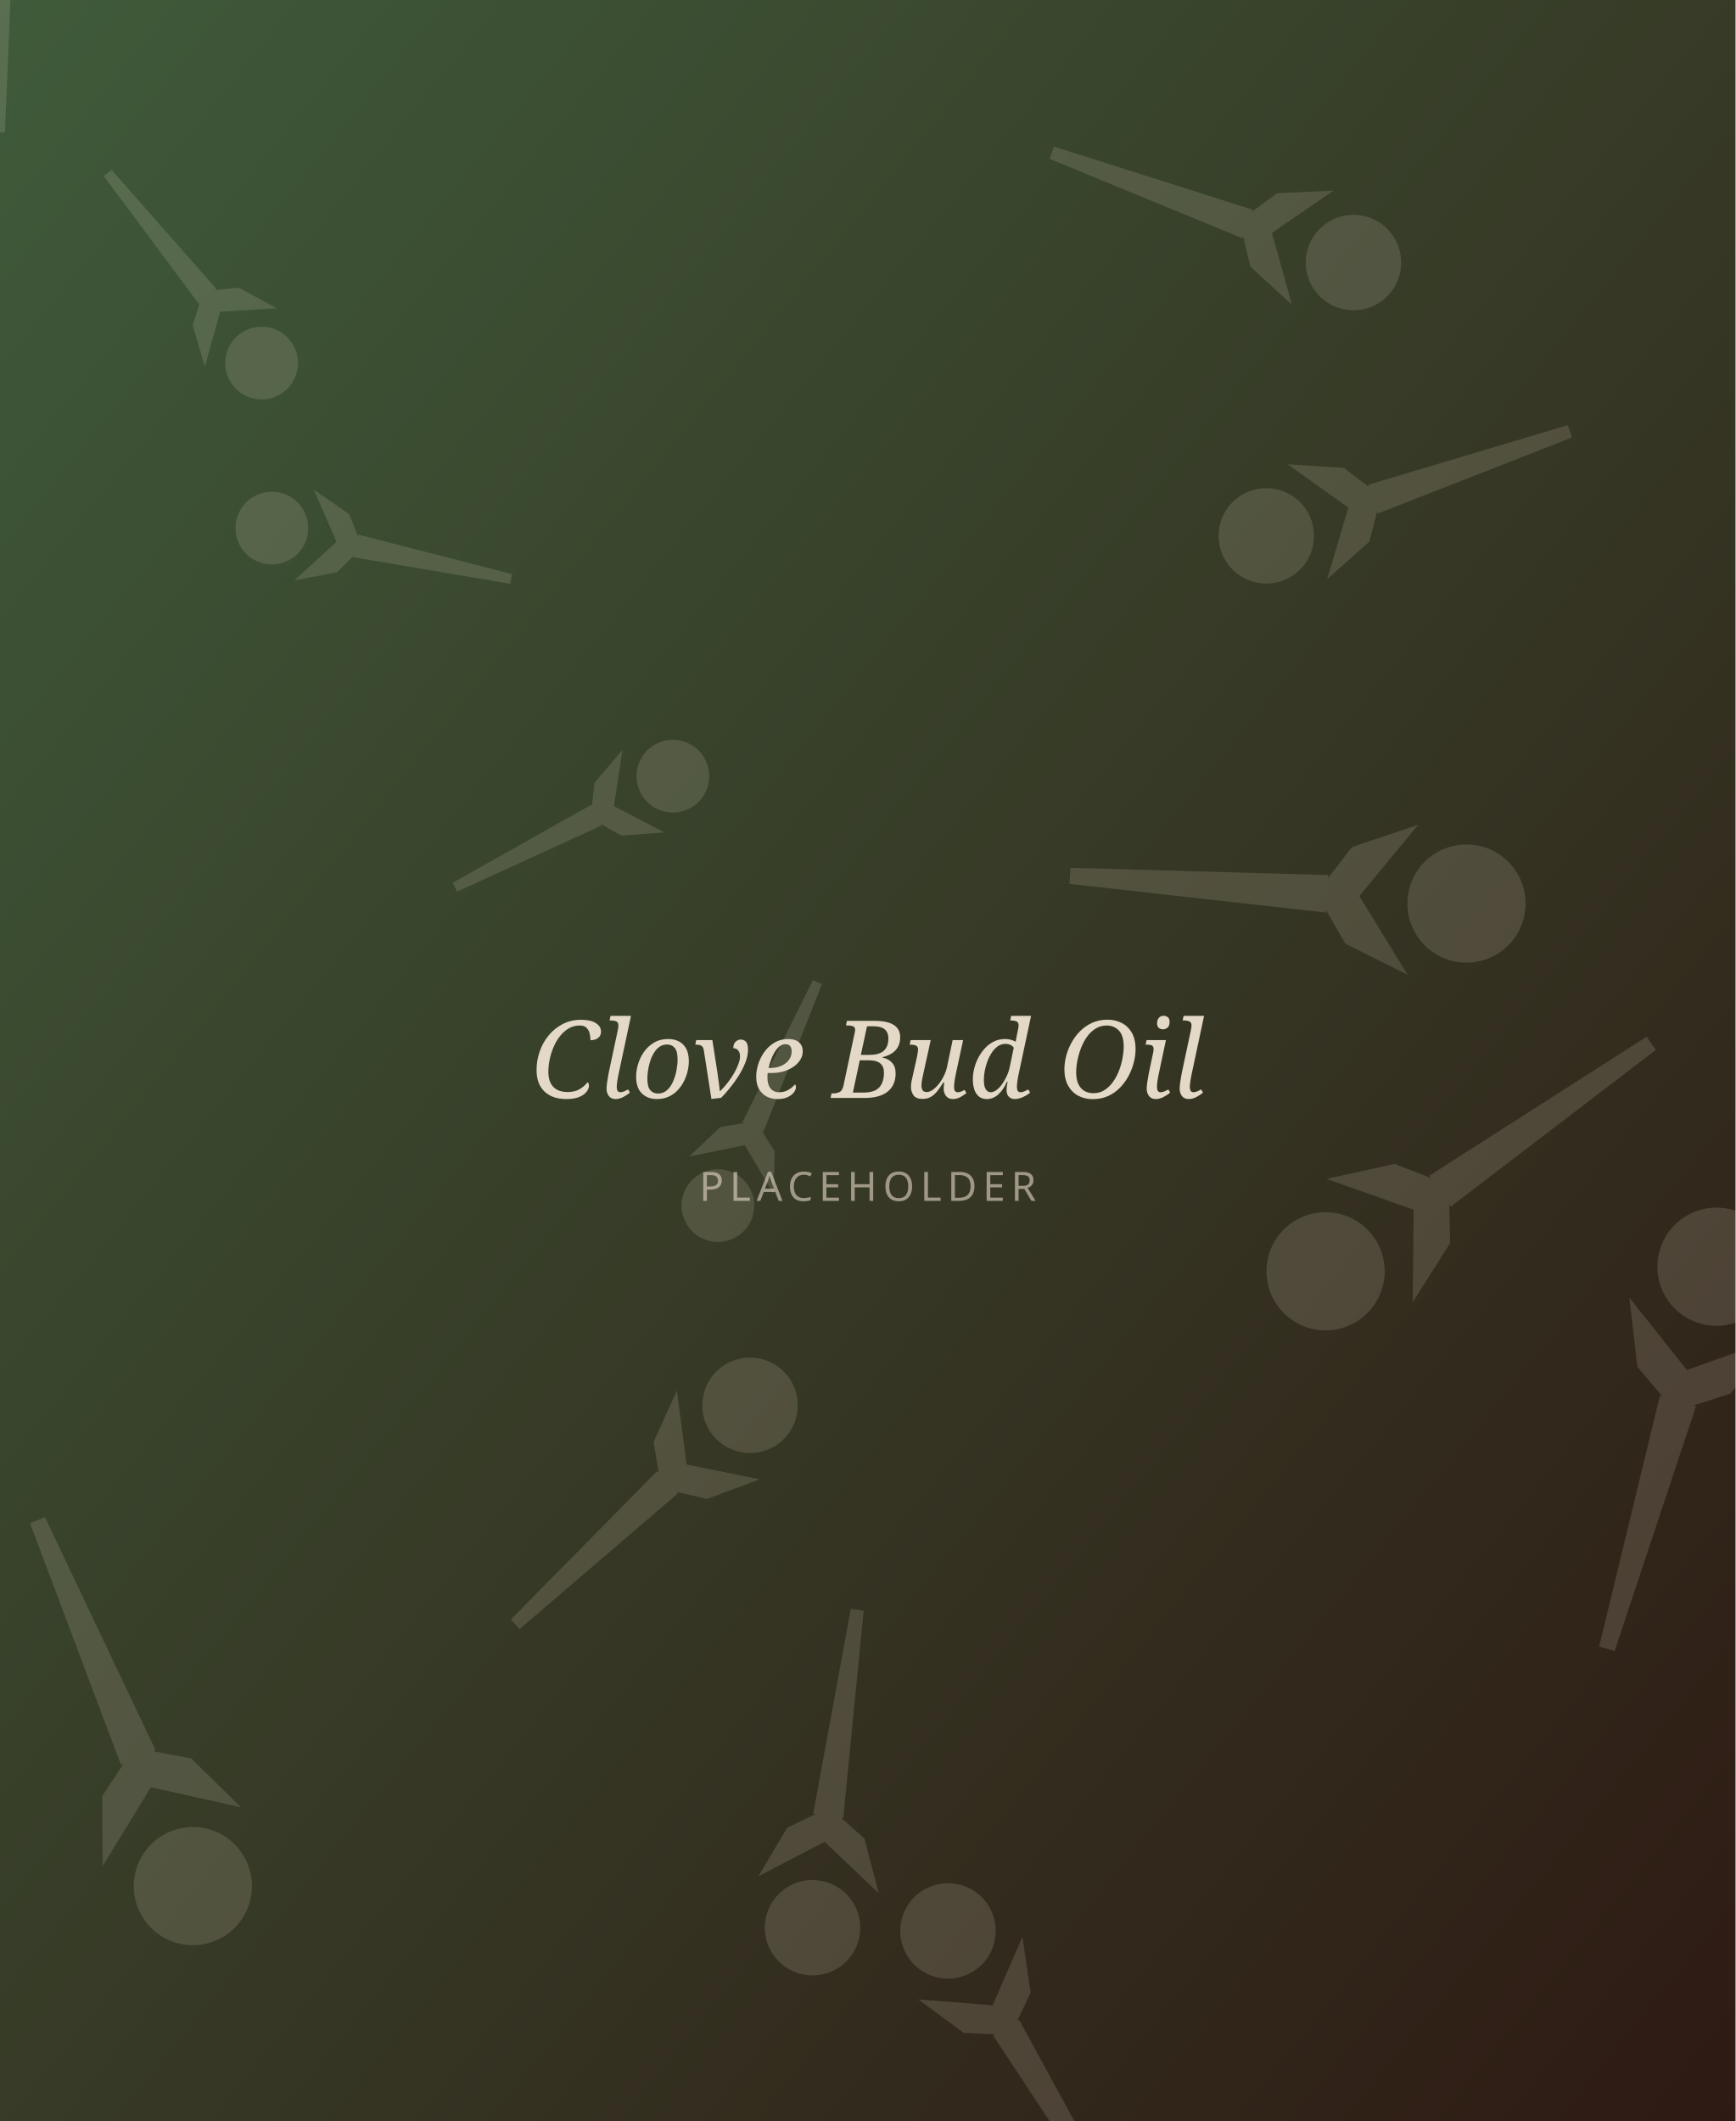
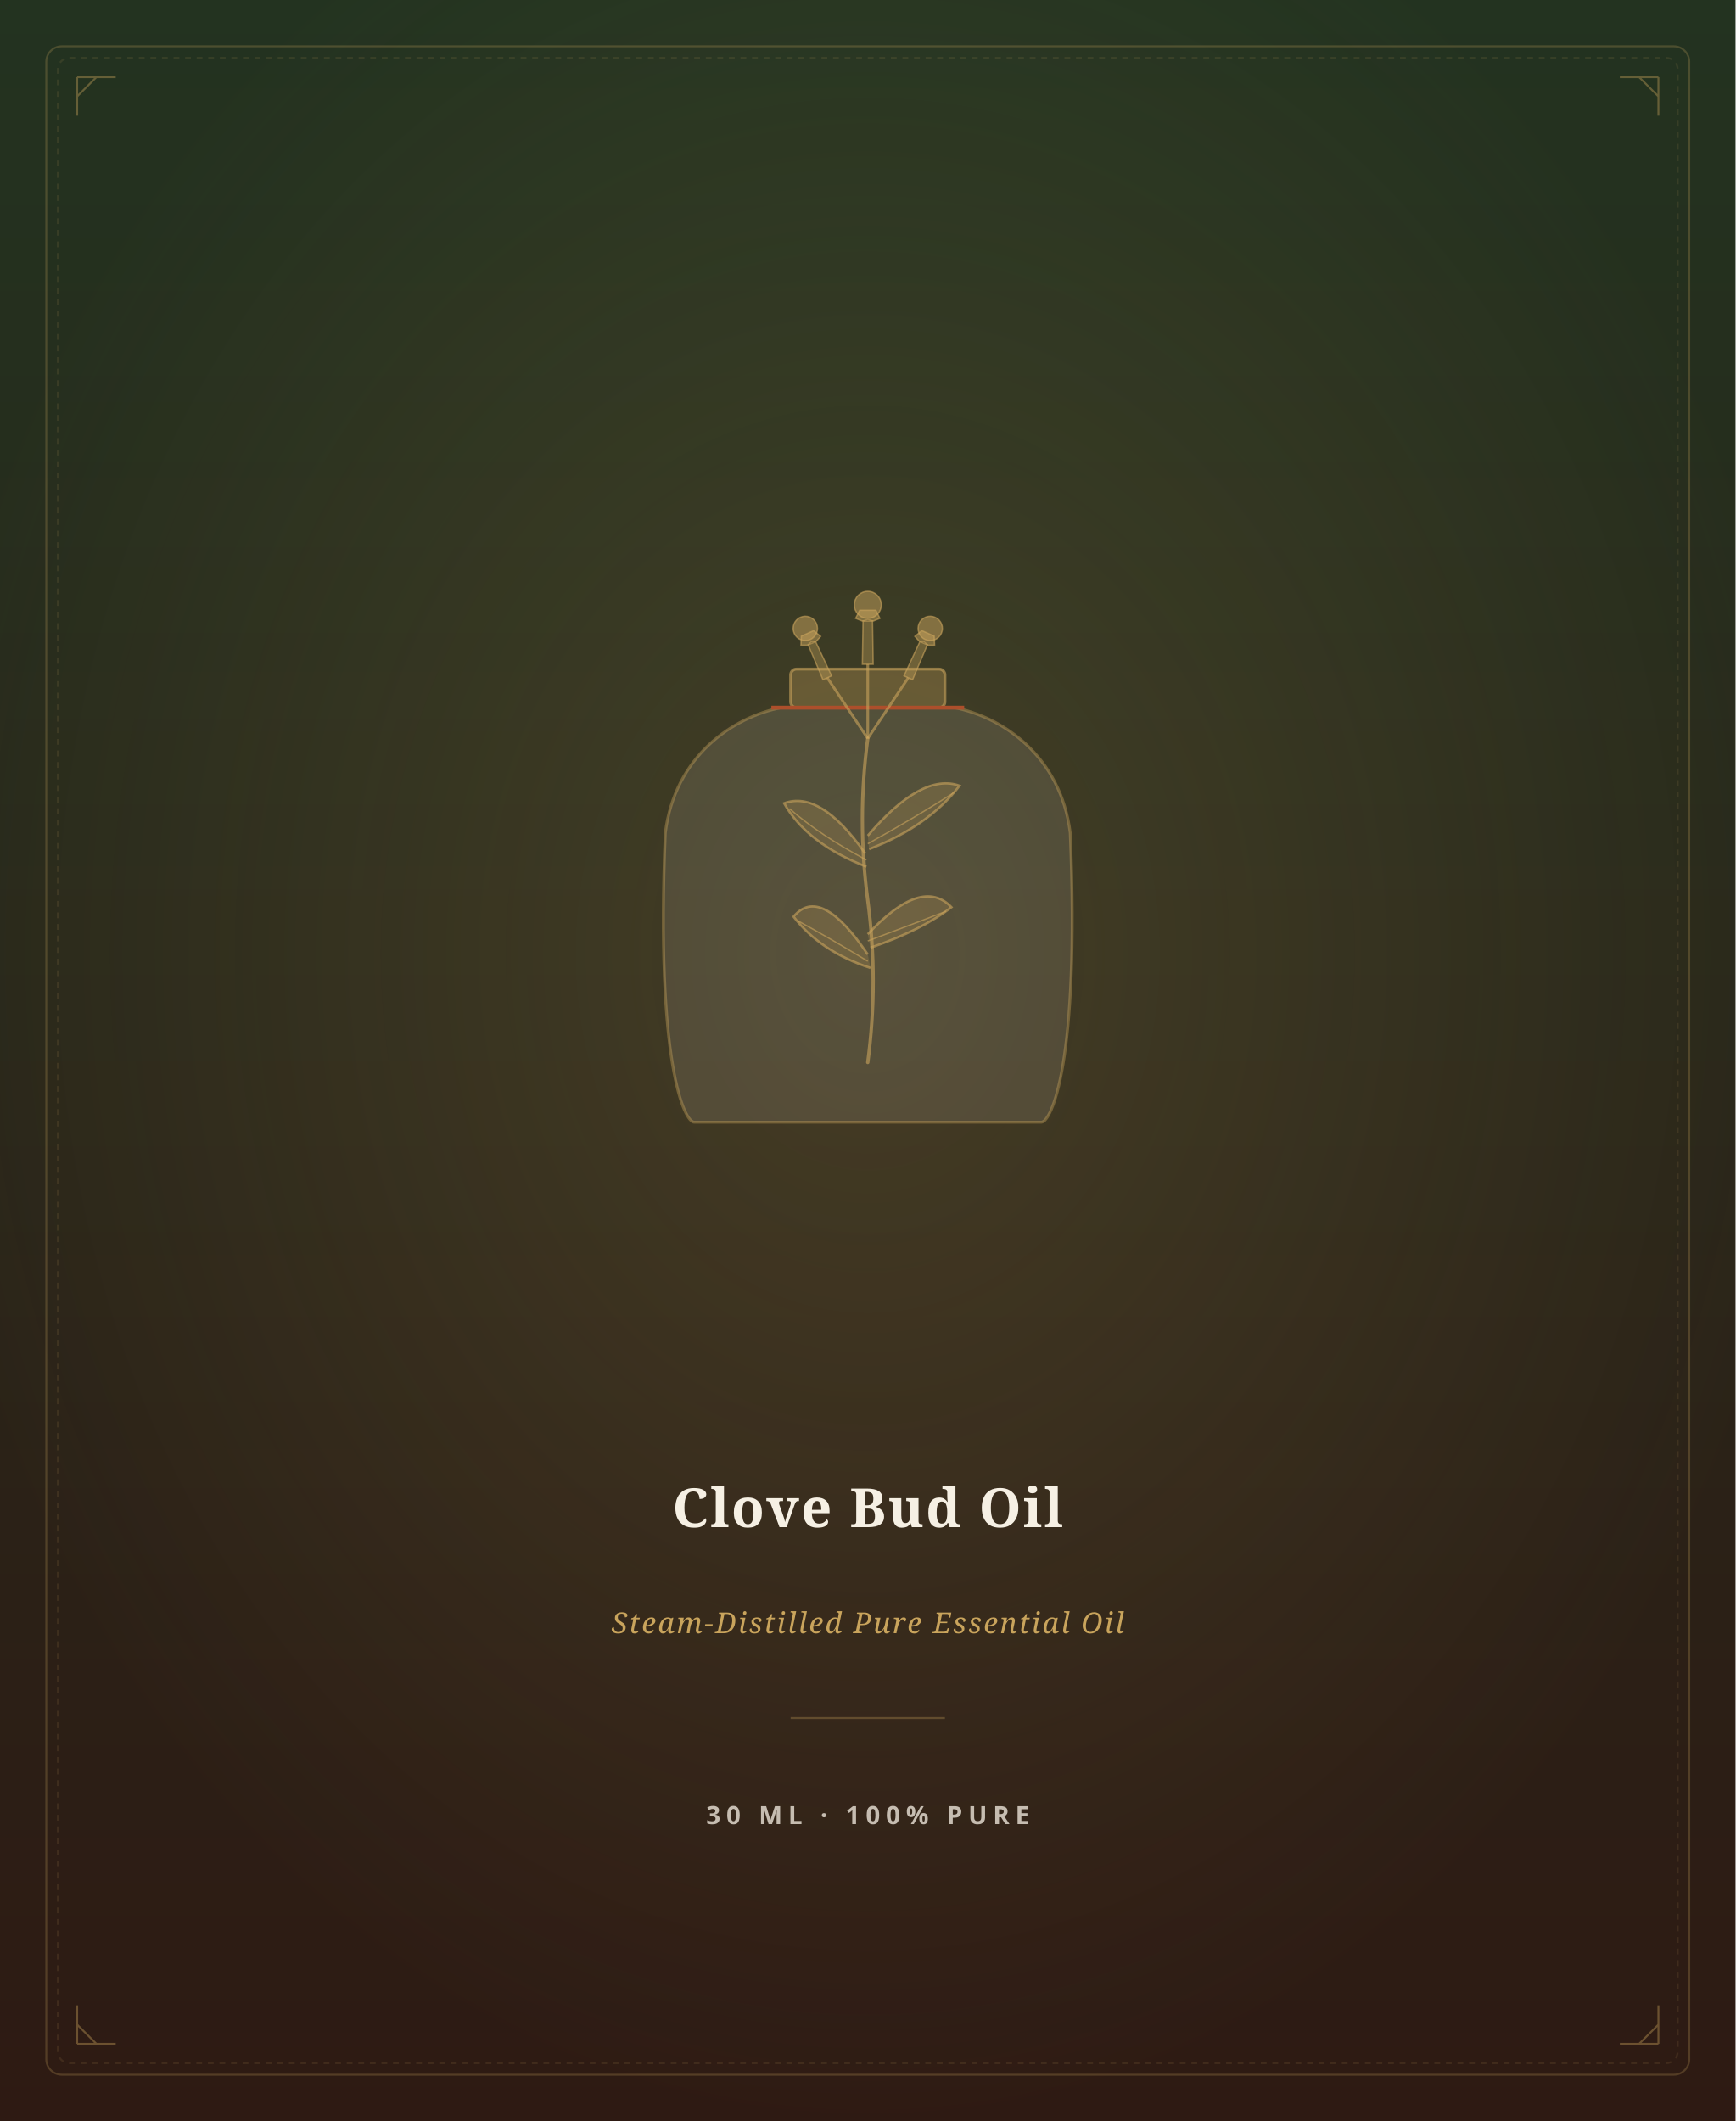
<svg xmlns="http://www.w3.org/2000/svg" width="900" height="1100" viewBox="0 0 900 1100">
  <defs>
-     <linearGradient id="g" x1="0" y1="0" x2="1" y2="1">
-       <stop offset="0" stop-color="#3F5B3A" />
-       <stop offset="1" stop-color="#2E1A13" />
+     <linearGradient id="bg" x1="0" y1="0" x2="0" y2="1">
+       <stop offset="0%" stop-color="#233320" />
+       <stop offset="100%" stop-color="#2E1A13" />
    </linearGradient>
+     <radialGradient id="glow" cx="50%" cy="45%" r="55%">
+       <stop offset="0%" stop-color="#C9A45C" stop-opacity="0.18" />
+       <stop offset="100%" stop-color="#C9A45C" stop-opacity="0" />
+     </radialGradient>
  </defs>
-   <rect width="900" height="1100" fill="url(#g)" />
-   <g transform="translate(0 0) rotate(0) scale(1.714286)" fill="#E4D9C6" opacity="0.16">
-     <circle cx="0" cy="-34" r="11" />
-     <path d="M-14 -24 L0 -14 L14 -24 L9 -12 L0 -6 L-9 -12 Z" />
-     <path d="M-3.5 -8 L3.5 -8 L1.5 40 L-1.5 40 Z" />
+   <rect width="900" height="1100" fill="url(#bg)" />
+   <rect width="900" height="1100" fill="url(#glow)" />
+   <rect x="24" y="24" width="852" height="1052" rx="8" fill="none" stroke="#C9A45C" stroke-opacity="0.25" stroke-width="1" />
+   <rect x="30" y="30" width="840" height="1040" rx="6" fill="none" stroke="#C9A45C" stroke-opacity="0.12" stroke-width="1" stroke-dasharray="3,3" />
+   <path d="M 40 50 L 50 40 M 40 40 L 60 40 M 40 40 L 40 60" stroke="#C9A45C" stroke-opacity="0.4" stroke-width="1" fill="none" />
+   <path d="M 860 50 L 850 40 M 860 40 L 840 40 M 860 40 L 860 60" stroke="#C9A45C" stroke-opacity="0.4" stroke-width="1" fill="none" />
+   <path d="M 40 1050 L 50 1060 M 40 1060 L 60 1060 M 40 1060 L 40 1040" stroke="#C9A45C" stroke-opacity="0.4" stroke-width="1" fill="none" />
+   <path d="M 860 1050 L 850 1060 M 860 1060 L 840 1060 M 860 1060 L 860 1040" stroke="#C9A45C" stroke-opacity="0.4" stroke-width="1" fill="none" />
+   <g transform="translate(450, 462)">
+     <path d="M -90 120 C -95 120, -110 90, -105 -30 C -100 -70, -70 -90, -45 -95 L 45 -95 C 70 -90, 100 -70, 105 -30 C 110 90, 95 120, 90 120 Z" fill="#EFE6D3" fill-opacity="0.12" stroke="#C9A45C" stroke-opacity="0.4" stroke-width="1.5" />
+     <rect x="-40" y="-115" width="80" height="20" rx="3" fill="#C9A45C" fill-opacity="0.3" stroke="#C9A45C" stroke-opacity="0.6" stroke-width="1.5" />
+     <line x1="-50" y1="-95" x2="50" y2="-95" stroke="#AD4F2B" stroke-width="2" />
+     <g transform="translate(0 5) rotate(0) scale(0.7)" stroke="#C9A45C" stroke-opacity="0.6" fill="none">
+       <path d="M 0 120 Q 8 60 0 0 Q -8 -60 0 -120" stroke-width="2.5" stroke-linecap="round" />
+       <path d="M 2 50 Q -35 38 -55 12 Q -35 -12 0 40" stroke-width="1.75" fill="#C9A45C" fill-opacity="0.21" />
+       <path d="M 0 45 Q -28 28 -52 15" stroke-width="1" />
+       <path d="M 2 35 Q 40 22 62 5 Q 40 -18 0 25" stroke-width="1.75" fill="#C9A45C" fill-opacity="0.21" />
+       <path d="M 0 30 Q 32 18 58 8" stroke-width="1" />
+       <path d="M -1 -25 Q -45 -42 -62 -72 Q -35 -82 -2 -35" stroke-width="1.75" fill="#C9A45C" fill-opacity="0.21" />
+       <path d="M -1 -30 Q -35 -48 -58 -68" stroke-width="1" />
+       <path d="M 1 -38 Q 45 -55 68 -85 Q 40 -95 0 -48" stroke-width="1.75" fill="#C9A45C" fill-opacity="0.21" />
+       <path d="M 0 -42 Q 36 -62 64 -80" stroke-width="1" />
+       <path d="M 0 -120 L -30 -165" stroke-width="2" />
+       <path d="M 0 -120 L 0 -175" stroke-width="2" />
+       <path d="M 0 -120 L 30 -165" stroke-width="2" />
+       <g transform="translate(-30, -165) rotate(-24)">
+         <path d="M -3.5 0 L 3.5 0 L 3 -28 L -3 -28 Z" fill="#C9A45C" fill-opacity="0.36" stroke-width="1" />
+         <path d="M -8 -30 L -3.5 -28 L 0 -29 L 3.5 -28 L 8 -30 L 5 -36 L -5 -36 Z" fill="#C9A45C" fill-opacity="0.48" />
+         <circle cx="0" cy="-40" r="9" fill="#C9A45C" fill-opacity="0.51" stroke-width="1" />
+       </g>
+       <g transform="translate(0, -175)">
+         <path d="M -4 0 L 4 0 L 3.5 -32 L -3.5 -32 Z" fill="#C9A45C" fill-opacity="0.36" stroke-width="1" />
+         <path d="M -9 -34 L -4 -32 L 0 -33 L 4 -32 L 9 -34 L 6 -40 L -6 -40 Z" fill="#C9A45C" fill-opacity="0.48" />
+         <circle cx="0" cy="-44" r="10" fill="#C9A45C" fill-opacity="0.51" stroke-width="1" />
+       </g>
+       <g transform="translate(30, -165) rotate(24)">
+         <path d="M -3.5 0 L 3.5 0 L 3 -28 L -3 -28 Z" fill="#C9A45C" fill-opacity="0.36" stroke-width="1" />
+         <path d="M -8 -30 L -3.5 -28 L 0 -29 L 3.5 -28 L 8 -30 L 5 -36 L -5 -36 Z" fill="#C9A45C" fill-opacity="0.48" />
+         <circle cx="0" cy="-40" r="9" fill="#C9A45C" fill-opacity="0.51" stroke-width="1" />
+       </g>
+     </g>
  </g>
-   <g transform="translate(333 781) rotate(47) scale(2.25)" fill="#E4D9C6" opacity="0.16">
-     <circle cx="0" cy="-34" r="11" />
-     <path d="M-14 -24 L0 -14 L14 -24 L9 -12 L0 -6 L-9 -12 Z" />
-     <path d="M-3.5 -8 L3.5 -8 L1.5 40 L-1.5 40 Z" />
-   </g>
-   <g transform="translate(666 462) rotate(94) scale(2.785714)" fill="#E4D9C6" opacity="0.16">
-     <circle cx="0" cy="-34" r="11" />
-     <path d="M-14 -24 L0 -14 L14 -24 L9 -12 L0 -6 L-9 -12 Z" />
-     <path d="M-3.5 -8 L3.5 -8 L1.5 40 L-1.5 40 Z" />
-   </g>
-   <g transform="translate(99 143) rotate(141) scale(1.714286)" fill="#E4D9C6" opacity="0.16">
-     <circle cx="0" cy="-34" r="11" />
-     <path d="M-14 -24 L0 -14 L14 -24 L9 -12 L0 -6 L-9 -12 Z" />
-     <path d="M-3.5 -8 L3.5 -8 L1.5 40 L-1.5 40 Z" />
-   </g>
-   <g transform="translate(432 924) rotate(188) scale(2.25)" fill="#E4D9C6" opacity="0.16">
-     <circle cx="0" cy="-34" r="11" />
-     <path d="M-14 -24 L0 -14 L14 -24 L9 -12 L0 -6 L-9 -12 Z" />
-     <path d="M-3.5 -8 L3.5 -8 L1.5 40 L-1.5 40 Z" />
-   </g>
-   <g transform="translate(765 605) rotate(235) scale(2.785714)" fill="#E4D9C6" opacity="0.16">
-     <circle cx="0" cy="-34" r="11" />
-     <path d="M-14 -24 L0 -14 L14 -24 L9 -12 L0 -6 L-9 -12 Z" />
-     <path d="M-3.5 -8 L3.5 -8 L1.5 40 L-1.5 40 Z" />
-   </g>
-   <g transform="translate(198 286) rotate(282) scale(1.714286)" fill="#E4D9C6" opacity="0.16">
-     <circle cx="0" cy="-34" r="11" />
-     <path d="M-14 -24 L0 -14 L14 -24 L9 -12 L0 -6 L-9 -12 Z" />
-     <path d="M-3.5 -8 L3.5 -8 L1.5 40 L-1.5 40 Z" />
-   </g>
-   <g transform="translate(531 1067) rotate(329) scale(2.25)" fill="#E4D9C6" opacity="0.16">
-     <circle cx="0" cy="-34" r="11" />
-     <path d="M-14 -24 L0 -14 L14 -24 L9 -12 L0 -6 L-9 -12 Z" />
-     <path d="M-3.5 -8 L3.5 -8 L1.5 40 L-1.5 40 Z" />
-   </g>
-   <g transform="translate(864 748) rotate(16) scale(2.785714)" fill="#E4D9C6" opacity="0.16">
-     <circle cx="0" cy="-34" r="11" />
-     <path d="M-14 -24 L0 -14 L14 -24 L9 -12 L0 -6 L-9 -12 Z" />
-     <path d="M-3.5 -8 L3.5 -8 L1.5 40 L-1.5 40 Z" />
-   </g>
-   <g transform="translate(297 429) rotate(63) scale(1.714286)" fill="#E4D9C6" opacity="0.16">
-     <circle cx="0" cy="-34" r="11" />
-     <path d="M-14 -24 L0 -14 L14 -24 L9 -12 L0 -6 L-9 -12 Z" />
-     <path d="M-3.5 -8 L3.5 -8 L1.5 40 L-1.5 40 Z" />
-   </g>
-   <g transform="translate(630 110) rotate(110) scale(2.25)" fill="#E4D9C6" opacity="0.16">
-     <circle cx="0" cy="-34" r="11" />
-     <path d="M-14 -24 L0 -14 L14 -24 L9 -12 L0 -6 L-9 -12 Z" />
-     <path d="M-3.5 -8 L3.5 -8 L1.5 40 L-1.5 40 Z" />
-   </g>
-   <g transform="translate(63 891) rotate(157) scale(2.785714)" fill="#E4D9C6" opacity="0.16">
-     <circle cx="0" cy="-34" r="11" />
-     <path d="M-14 -24 L0 -14 L14 -24 L9 -12 L0 -6 L-9 -12 Z" />
-     <path d="M-3.5 -8 L3.5 -8 L1.5 40 L-1.5 40 Z" />
-   </g>
-   <g transform="translate(396 572) rotate(204) scale(1.714286)" fill="#E4D9C6" opacity="0.16">
-     <circle cx="0" cy="-34" r="11" />
-     <path d="M-14 -24 L0 -14 L14 -24 L9 -12 L0 -6 L-9 -12 Z" />
-     <path d="M-3.5 -8 L3.5 -8 L1.5 40 L-1.5 40 Z" />
-   </g>
-   <g transform="translate(729 253) rotate(251) scale(2.25)" fill="#E4D9C6" opacity="0.16">
-     <circle cx="0" cy="-34" r="11" />
-     <path d="M-14 -24 L0 -14 L14 -24 L9 -12 L0 -6 L-9 -12 Z" />
-     <path d="M-3.5 -8 L3.5 -8 L1.5 40 L-1.5 40 Z" />
-   </g>
-   <text x="50%" y="50%" text-anchor="middle" dominant-baseline="middle" fill="#E4D9C6" font-family="Georgia, serif" font-size="56" font-style="italic">Clove Bud Oil</text>
-   <text x="50%" y="622.8" text-anchor="middle" fill="#E4D9C6" fill-opacity="0.6" font-family="system-ui, sans-serif" font-size="21" letter-spacing="3">PLACEHOLDER</text>
+   <text x="450" y="792" text-anchor="middle" fill="#F6F0E4" font-family="Georgia, serif" font-size="28" font-weight="600" letter-spacing="1">Clove Bud Oil</text>
+   <text x="450" y="847" text-anchor="middle" fill="#C9A45C" font-family="Georgia, serif" font-size="15" font-style="italic" letter-spacing="1">Steam-Distilled Pure Essential Oil</text>
+   <line x1="410" y1="891" x2="490" y2="891" stroke="#C9A45C" stroke-opacity="0.3" stroke-width="1" />
+   <text x="450" y="946" text-anchor="middle" fill="#F6F0E4" fill-opacity="0.75" font-family="system-ui, sans-serif" font-size="13" font-weight="600" letter-spacing="3">30 ML · 100% PURE</text>
</svg>
